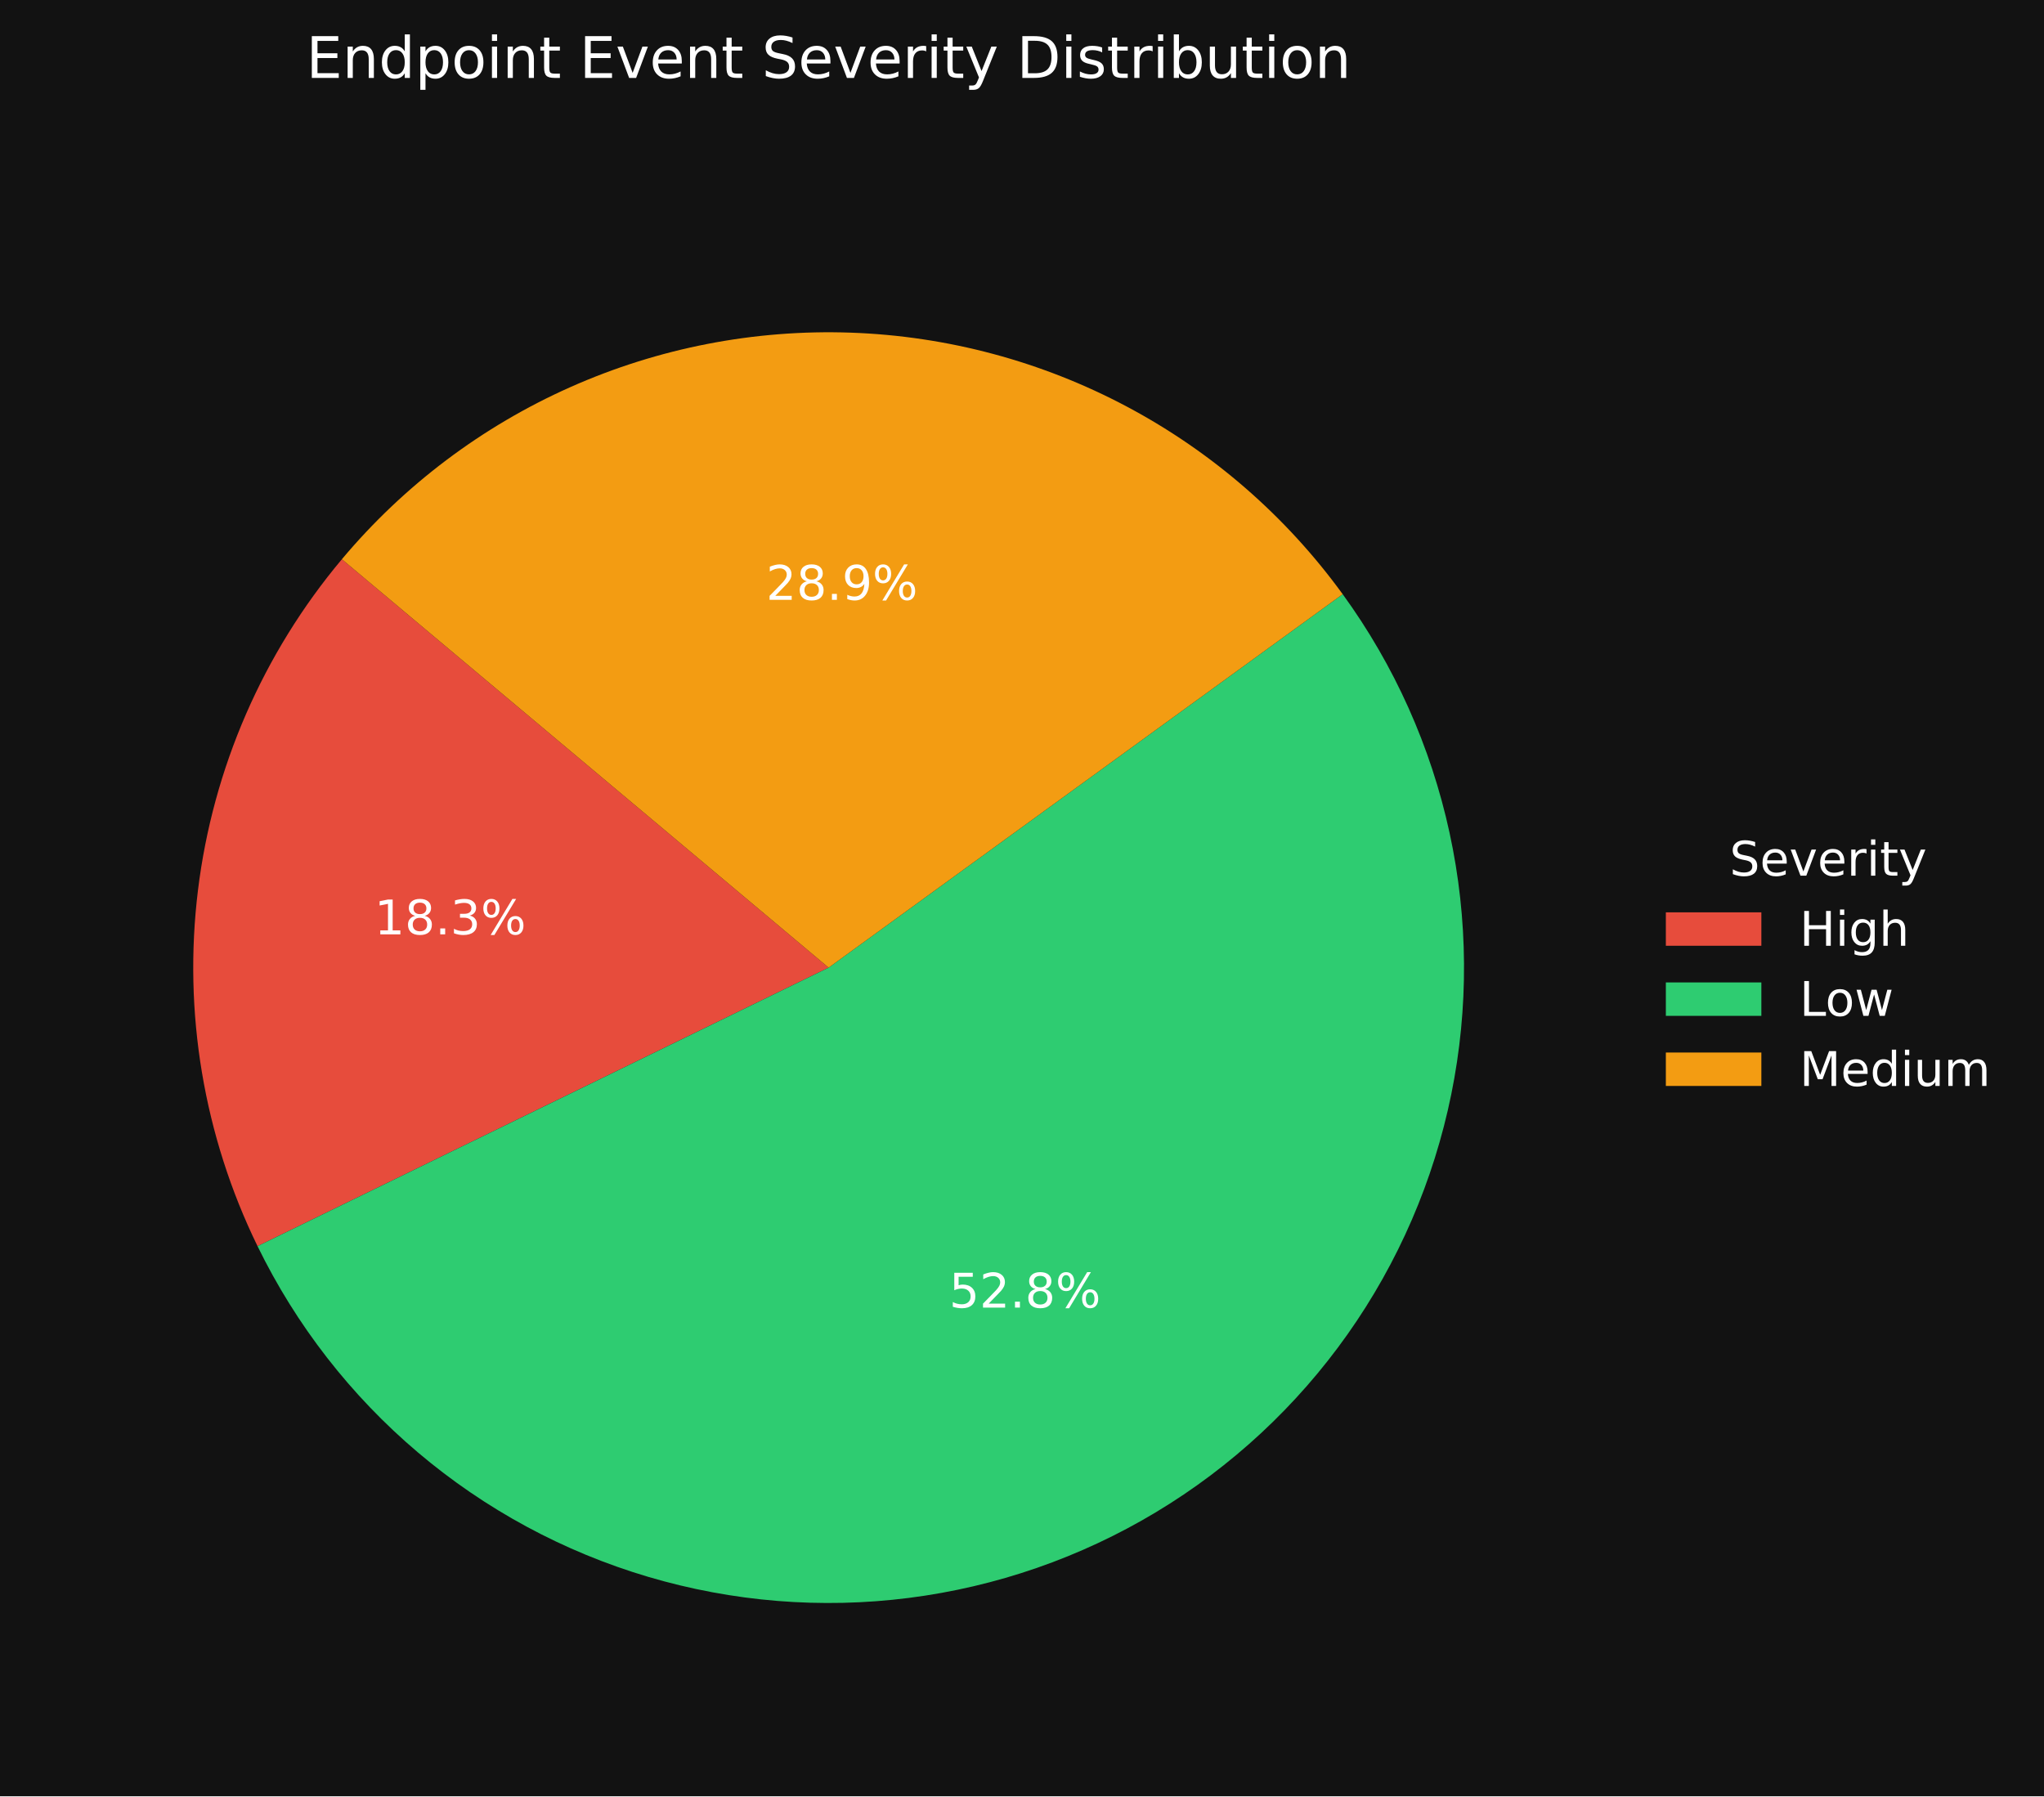
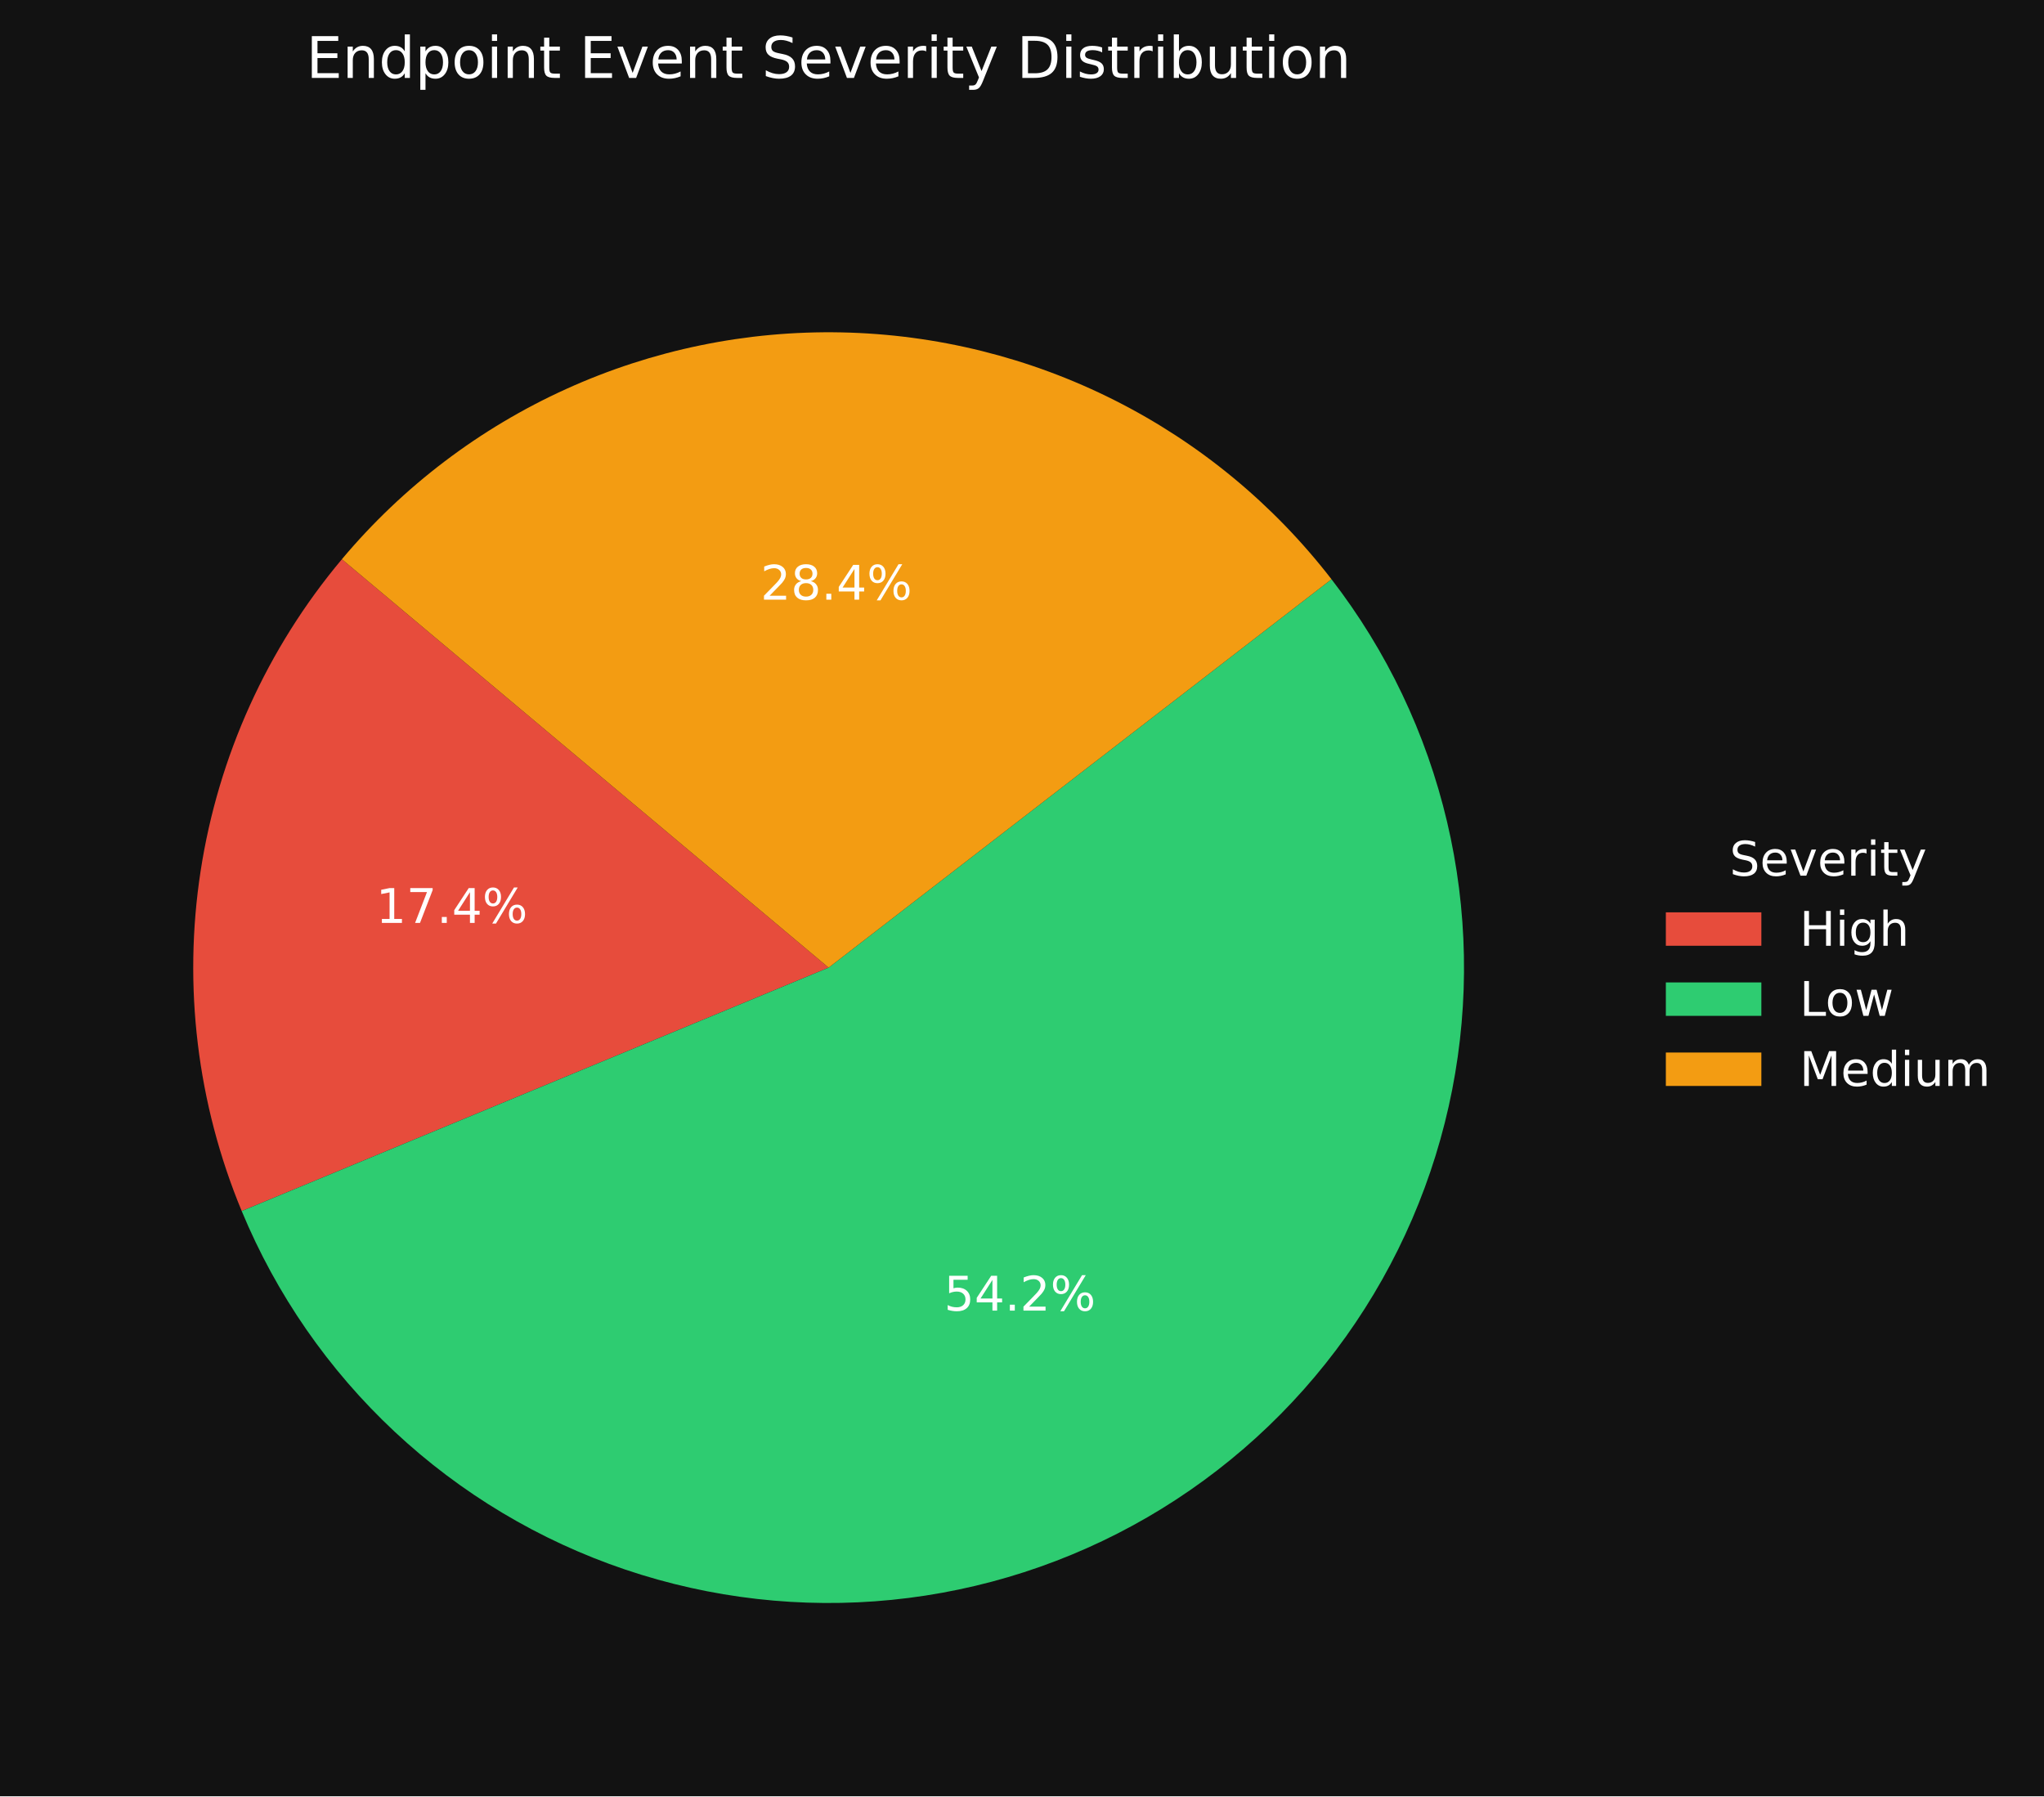
<svg xmlns="http://www.w3.org/2000/svg" xmlns:xlink="http://www.w3.org/1999/xlink" width="428.026pt" height="376.158pt" viewBox="0 0 428.026 376.158" version="1.1">
  <defs>
    <style type="text/css">*{stroke-linejoin: round; stroke-linecap: butt}</style>
  </defs>
  <g id="figure_1">
    <g id="patch_1">
      <path d="M 0 376.158  L 428.026 376.158  L 428.026 -0  L 0 -0  z " style="fill: #121212" />
    </g>
    <g id="axes_1">
      <g id="patch_2">
-         <path d="M 71.593 117.111  C 55.061 136.814 44.59 160.894 41.456 186.423  C 38.321 211.951 42.655 237.849 53.93 260.966  L 173.52 202.638  z " style="fill: #e74c3c" />
+         <path d="M 71.593 117.111  C 55.942 135.764 45.707 158.36 42.008 182.427  C 38.309 206.494 41.287 231.121 50.616 253.613  L 173.52 202.638  z " style="fill: #e74c3c" />
      </g>
      <g id="patch_3">
-         <path d="M 53.93 260.966  C 62.018 277.549 73.468 292.27 87.549 304.191  C 101.631 316.112 118.04 324.975 135.73 330.215  C 153.42 335.455 172.009 336.959 190.312 334.63  C 208.614 332.302 226.234 326.192 242.049 316.689  C 257.864 307.187 271.531 294.498 282.179 279.431  C 292.827 264.364 300.226 247.245 303.905 229.165  C 307.583 211.085 307.461 192.437 303.546 174.407  C 299.632 156.377 292.009 139.356 281.165 124.43  L 173.52 202.638  z " style="fill: #2ecc71" />
+         <path d="M 50.616 253.613  C 57.877 271.121 68.797 286.878 82.642 299.824  C 96.487 312.77 112.939 322.61 130.895 328.682  C 148.851 334.754 167.899 336.92 186.759 335.034  C 205.62 333.148 223.862 327.253 240.26 317.746  C 256.657 308.238 270.836 295.335 281.843 279.904  C 292.85 264.473 300.434 246.866 304.085 228.266  C 307.735 209.667 307.37 190.499 303.013 172.052  C 298.656 153.605 290.407 136.3 278.819 121.3  L 173.52 202.638  z " style="fill: #2ecc71" />
      </g>
      <g id="patch_4">
-         <path d="M 281.165 124.43  C 269.284 108.078 253.832 94.646 235.986 85.157  C 218.14 75.668 198.364 70.369 178.164 69.663  C 157.964 68.958 137.866 72.864 119.401 81.085  C 100.936 89.306 84.585 101.628 71.593 117.111  L 173.52 202.638  z " style="fill: #f39c12" />
+         <path d="M 278.819 121.3  C 266.665 105.565 251.137 92.753 233.381 83.808  C 215.624 74.863 196.087 70.011 176.209 69.609  C 156.331 69.208 136.613 73.266 118.509 81.486  C 100.406 89.706 84.373 101.881 71.593 117.111  L 173.52 202.638  z " style="fill: #f39c12" />
      </g>
      <g id="matplotlib.axis_1" />
      <g id="matplotlib.axis_2" />
      <g id="text_1">
-         <g style="fill: #ffffff" transform="translate(78.39787 195.6682) scale(0.1 -0.1)">
+         <g style="fill: #ffffff" transform="translate(78.72916 193.2711) scale(0.1 -0.1)">
          <defs>
            <path id="DejaVuSans-31" d="M 794 531  L 1825 531  L 1825 4091  L 703 3866  L 703 4441  L 1819 4666  L 2450 4666  L 2450 531  L 3481 531  L 3481 0  L 794 0  L 794 531  z " transform="scale(0.015625)" />
-             <path id="DejaVuSans-38" d="M 2034 2216  Q 1584 2216 1326 1975  Q 1069 1734 1069 1313  Q 1069 891 1326 650  Q 1584 409 2034 409  Q 2484 409 2743 651  Q 3003 894 3003 1313  Q 3003 1734 2745 1975  Q 2488 2216 2034 2216  z M 1403 2484  Q 997 2584 770 2862  Q 544 3141 544 3541  Q 544 4100 942 4425  Q 1341 4750 2034 4750  Q 2731 4750 3128 4425  Q 3525 4100 3525 3541  Q 3525 3141 3298 2862  Q 3072 2584 2669 2484  Q 3125 2378 3379 2068  Q 3634 1759 3634 1313  Q 3634 634 3220 271  Q 2806 -91 2034 -91  Q 1263 -91 848 271  Q 434 634 434 1313  Q 434 1759 690 2068  Q 947 2378 1403 2484  z M 1172 3481  Q 1172 3119 1398 2916  Q 1625 2713 2034 2713  Q 2441 2713 2670 2916  Q 2900 3119 2900 3481  Q 2900 3844 2670 4047  Q 2441 4250 2034 4250  Q 1625 4250 1398 4047  Q 1172 3844 1172 3481  z " transform="scale(0.015625)" />
+             <path id="DejaVuSans-37" d="M 525 4666  L 3525 4666  L 3525 4397  L 1831 0  L 1172 0  L 2766 4134  L 525 4134  L 525 4666  z " transform="scale(0.015625)" />
            <path id="DejaVuSans-2e" d="M 684 794  L 1344 794  L 1344 0  L 684 0  L 684 794  z " transform="scale(0.015625)" />
-             <path id="DejaVuSans-33" d="M 2597 2516  Q 3050 2419 3304 2112  Q 3559 1806 3559 1356  Q 3559 666 3084 287  Q 2609 -91 1734 -91  Q 1441 -91 1130 -33  Q 819 25 488 141  L 488 750  Q 750 597 1062 519  Q 1375 441 1716 441  Q 2309 441 2620 675  Q 2931 909 2931 1356  Q 2931 1769 2642 2001  Q 2353 2234 1838 2234  L 1294 2234  L 1294 2753  L 1863 2753  Q 2328 2753 2575 2939  Q 2822 3125 2822 3475  Q 2822 3834 2567 4026  Q 2313 4219 1838 4219  Q 1578 4219 1281 4162  Q 984 4106 628 3988  L 628 4550  Q 988 4650 1302 4700  Q 1616 4750 1894 4750  Q 2613 4750 3031 4423  Q 3450 4097 3450 3541  Q 3450 3153 3228 2886  Q 3006 2619 2597 2516  z " transform="scale(0.015625)" />
+             <path id="DejaVuSans-34" d="M 2419 4116  L 825 1625  L 2419 1625  L 2419 4116  z M 2253 4666  L 3047 4666  L 3047 1625  L 3713 1625  L 3713 1100  L 3047 1100  L 3047 0  L 2419 0  L 2419 1100  L 313 1100  L 313 1709  L 2253 4666  z " transform="scale(0.015625)" />
            <path id="DejaVuSans-25" d="M 4653 2053  Q 4381 2053 4226 1822  Q 4072 1591 4072 1178  Q 4072 772 4226 539  Q 4381 306 4653 306  Q 4919 306 5073 539  Q 5228 772 5228 1178  Q 5228 1588 5073 1820  Q 4919 2053 4653 2053  z M 4653 2450  Q 5147 2450 5437 2106  Q 5728 1763 5728 1178  Q 5728 594 5436 251  Q 5144 -91 4653 -91  Q 4153 -91 3862 251  Q 3572 594 3572 1178  Q 3572 1766 3864 2108  Q 4156 2450 4653 2450  z M 1428 4353  Q 1159 4353 1004 4120  Q 850 3888 850 3481  Q 850 3069 1003 2837  Q 1156 2606 1428 2606  Q 1700 2606 1854 2837  Q 2009 3069 2009 3481  Q 2009 3884 1853 4118  Q 1697 4353 1428 4353  z M 4250 4750  L 4750 4750  L 1831 -91  L 1331 -91  L 4250 4750  z M 1428 4750  Q 1922 4750 2215 4408  Q 2509 4066 2509 3481  Q 2509 2891 2217 2550  Q 1925 2209 1428 2209  Q 931 2209 642 2551  Q 353 2894 353 3481  Q 353 4063 643 4406  Q 934 4750 1428 4750  z " transform="scale(0.015625)" />
          </defs>
          <use xlink:href="#DejaVuSans-31" />
-           <use xlink:href="#DejaVuSans-38" transform="translate(63.62305 0)" />
+           <use xlink:href="#DejaVuSans-37" transform="translate(63.62305 0)" />
          <use xlink:href="#DejaVuSans-2e" transform="translate(127.2461 0)" />
-           <use xlink:href="#DejaVuSans-33" transform="translate(159.0332 0)" />
+           <use xlink:href="#DejaVuSans-34" transform="translate(159.0332 0)" />
          <use xlink:href="#DejaVuSans-25" transform="translate(222.6562 0)" />
        </g>
      </g>
      <g id="text_2">
-         <g style="fill: #ffffff" transform="translate(198.7538 273.8282) scale(0.1 -0.1)">
+         <g style="fill: #ffffff" transform="translate(197.6802 274.462) scale(0.1 -0.1)">
          <defs>
            <path id="DejaVuSans-35" d="M 691 4666  L 3169 4666  L 3169 4134  L 1269 4134  L 1269 2991  Q 1406 3038 1543 3061  Q 1681 3084 1819 3084  Q 2600 3084 3056 2656  Q 3513 2228 3513 1497  Q 3513 744 3044 326  Q 2575 -91 1722 -91  Q 1428 -91 1123 -41  Q 819 9 494 109  L 494 744  Q 775 591 1075 516  Q 1375 441 1709 441  Q 2250 441 2565 725  Q 2881 1009 2881 1497  Q 2881 1984 2565 2268  Q 2250 2553 1709 2553  Q 1456 2553 1204 2497  Q 953 2441 691 2322  L 691 4666  z " transform="scale(0.015625)" />
            <path id="DejaVuSans-32" d="M 1228 531  L 3431 531  L 3431 0  L 469 0  L 469 531  Q 828 903 1448 1529  Q 2069 2156 2228 2338  Q 2531 2678 2651 2914  Q 2772 3150 2772 3378  Q 2772 3750 2511 3984  Q 2250 4219 1831 4219  Q 1534 4219 1204 4116  Q 875 4013 500 3803  L 500 4441  Q 881 4594 1212 4672  Q 1544 4750 1819 4750  Q 2544 4750 2975 4387  Q 3406 4025 3406 3419  Q 3406 3131 3298 2873  Q 3191 2616 2906 2266  Q 2828 2175 2409 1742  Q 1991 1309 1228 531  z " transform="scale(0.015625)" />
          </defs>
          <use xlink:href="#DejaVuSans-35" />
-           <use xlink:href="#DejaVuSans-32" transform="translate(63.62305 0)" />
+           <use xlink:href="#DejaVuSans-34" transform="translate(63.62305 0)" />
          <use xlink:href="#DejaVuSans-2e" transform="translate(127.2461 0)" />
-           <use xlink:href="#DejaVuSans-38" transform="translate(159.0332 0)" />
+           <use xlink:href="#DejaVuSans-32" transform="translate(159.0332 0)" />
          <use xlink:href="#DejaVuSans-25" transform="translate(222.6562 0)" />
        </g>
      </g>
      <g id="text_3">
-         <g style="fill: #ffffff" transform="translate(160.4225 125.6125) scale(0.1 -0.1)">
+         <g style="fill: #ffffff" transform="translate(159.2496 125.5802) scale(0.1 -0.1)">
          <defs>
-             <path id="DejaVuSans-39" d="M 703 97  L 703 672  Q 941 559 1184 500  Q 1428 441 1663 441  Q 2288 441 2617 861  Q 2947 1281 2994 2138  Q 2813 1869 2534 1725  Q 2256 1581 1919 1581  Q 1219 1581 811 2004  Q 403 2428 403 3163  Q 403 3881 828 4315  Q 1253 4750 1959 4750  Q 2769 4750 3195 4129  Q 3622 3509 3622 2328  Q 3622 1225 3098 567  Q 2575 -91 1691 -91  Q 1453 -91 1209 -44  Q 966 3 703 97  z M 1959 2075  Q 2384 2075 2632 2365  Q 2881 2656 2881 3163  Q 2881 3666 2632 3958  Q 2384 4250 1959 4250  Q 1534 4250 1286 3958  Q 1038 3666 1038 3163  Q 1038 2656 1286 2365  Q 1534 2075 1959 2075  z " transform="scale(0.015625)" />
+             <path id="DejaVuSans-38" d="M 2034 2216  Q 1584 2216 1326 1975  Q 1069 1734 1069 1313  Q 1069 891 1326 650  Q 1584 409 2034 409  Q 2484 409 2743 651  Q 3003 894 3003 1313  Q 3003 1734 2745 1975  Q 2488 2216 2034 2216  z M 1403 2484  Q 997 2584 770 2862  Q 544 3141 544 3541  Q 544 4100 942 4425  Q 1341 4750 2034 4750  Q 2731 4750 3128 4425  Q 3525 4100 3525 3541  Q 3525 3141 3298 2862  Q 3072 2584 2669 2484  Q 3125 2378 3379 2068  Q 3634 1759 3634 1313  Q 3634 634 3220 271  Q 2806 -91 2034 -91  Q 1263 -91 848 271  Q 434 634 434 1313  Q 434 1759 690 2068  Q 947 2378 1403 2484  z M 1172 3481  Q 1172 3119 1398 2916  Q 1625 2713 2034 2713  Q 2441 2713 2670 2916  Q 2900 3119 2900 3481  Q 2900 3844 2670 4047  Q 2441 4250 2034 4250  Q 1625 4250 1398 4047  Q 1172 3844 1172 3481  z " transform="scale(0.015625)" />
          </defs>
          <use xlink:href="#DejaVuSans-32" />
          <use xlink:href="#DejaVuSans-38" transform="translate(63.62305 0)" />
          <use xlink:href="#DejaVuSans-2e" transform="translate(127.2461 0)" />
-           <use xlink:href="#DejaVuSans-39" transform="translate(159.0332 0)" />
+           <use xlink:href="#DejaVuSans-34" transform="translate(159.0332 0)" />
          <use xlink:href="#DejaVuSans-25" transform="translate(222.6562 0)" />
        </g>
      </g>
      <g id="text_4">
        <g style="fill: #ffffff" transform="translate(64.12219 16.31812) scale(0.12 -0.12)">
          <defs>
            <path id="DejaVuSans-45" d="M 628 4666  L 3578 4666  L 3578 4134  L 1259 4134  L 1259 2753  L 3481 2753  L 3481 2222  L 1259 2222  L 1259 531  L 3634 531  L 3634 0  L 628 0  L 628 4666  z " transform="scale(0.015625)" />
            <path id="DejaVuSans-6e" d="M 3513 2113  L 3513 0  L 2938 0  L 2938 2094  Q 2938 2591 2744 2837  Q 2550 3084 2163 3084  Q 1697 3084 1428 2787  Q 1159 2491 1159 1978  L 1159 0  L 581 0  L 581 3500  L 1159 3500  L 1159 2956  Q 1366 3272 1645 3428  Q 1925 3584 2291 3584  Q 2894 3584 3203 3211  Q 3513 2838 3513 2113  z " transform="scale(0.015625)" />
            <path id="DejaVuSans-64" d="M 2906 2969  L 2906 4863  L 3481 4863  L 3481 0  L 2906 0  L 2906 525  Q 2725 213 2448 61  Q 2172 -91 1784 -91  Q 1150 -91 751 415  Q 353 922 353 1747  Q 353 2572 751 3078  Q 1150 3584 1784 3584  Q 2172 3584 2448 3432  Q 2725 3281 2906 2969  z M 947 1747  Q 947 1113 1208 752  Q 1469 391 1925 391  Q 2381 391 2643 752  Q 2906 1113 2906 1747  Q 2906 2381 2643 2742  Q 2381 3103 1925 3103  Q 1469 3103 1208 2742  Q 947 2381 947 1747  z " transform="scale(0.015625)" />
            <path id="DejaVuSans-70" d="M 1159 525  L 1159 -1331  L 581 -1331  L 581 3500  L 1159 3500  L 1159 2969  Q 1341 3281 1617 3432  Q 1894 3584 2278 3584  Q 2916 3584 3314 3078  Q 3713 2572 3713 1747  Q 3713 922 3314 415  Q 2916 -91 2278 -91  Q 1894 -91 1617 61  Q 1341 213 1159 525  z M 3116 1747  Q 3116 2381 2855 2742  Q 2594 3103 2138 3103  Q 1681 3103 1420 2742  Q 1159 2381 1159 1747  Q 1159 1113 1420 752  Q 1681 391 2138 391  Q 2594 391 2855 752  Q 3116 1113 3116 1747  z " transform="scale(0.015625)" />
            <path id="DejaVuSans-6f" d="M 1959 3097  Q 1497 3097 1228 2736  Q 959 2375 959 1747  Q 959 1119 1226 758  Q 1494 397 1959 397  Q 2419 397 2687 759  Q 2956 1122 2956 1747  Q 2956 2369 2687 2733  Q 2419 3097 1959 3097  z M 1959 3584  Q 2709 3584 3137 3096  Q 3566 2609 3566 1747  Q 3566 888 3137 398  Q 2709 -91 1959 -91  Q 1206 -91 779 398  Q 353 888 353 1747  Q 353 2609 779 3096  Q 1206 3584 1959 3584  z " transform="scale(0.015625)" />
            <path id="DejaVuSans-69" d="M 603 3500  L 1178 3500  L 1178 0  L 603 0  L 603 3500  z M 603 4863  L 1178 4863  L 1178 4134  L 603 4134  L 603 4863  z " transform="scale(0.015625)" />
            <path id="DejaVuSans-74" d="M 1172 4494  L 1172 3500  L 2356 3500  L 2356 3053  L 1172 3053  L 1172 1153  Q 1172 725 1289 603  Q 1406 481 1766 481  L 2356 481  L 2356 0  L 1766 0  Q 1100 0 847 248  Q 594 497 594 1153  L 594 3053  L 172 3053  L 172 3500  L 594 3500  L 594 4494  L 1172 4494  z " transform="scale(0.015625)" />
            <path id="DejaVuSans-20" transform="scale(0.015625)" />
            <path id="DejaVuSans-76" d="M 191 3500  L 800 3500  L 1894 563  L 2988 3500  L 3597 3500  L 2284 0  L 1503 0  L 191 3500  z " transform="scale(0.015625)" />
            <path id="DejaVuSans-65" d="M 3597 1894  L 3597 1613  L 953 1613  Q 991 1019 1311 708  Q 1631 397 2203 397  Q 2534 397 2845 478  Q 3156 559 3463 722  L 3463 178  Q 3153 47 2828 -22  Q 2503 -91 2169 -91  Q 1331 -91 842 396  Q 353 884 353 1716  Q 353 2575 817 3079  Q 1281 3584 2069 3584  Q 2775 3584 3186 3129  Q 3597 2675 3597 1894  z M 3022 2063  Q 3016 2534 2758 2815  Q 2500 3097 2075 3097  Q 1594 3097 1305 2825  Q 1016 2553 972 2059  L 3022 2063  z " transform="scale(0.015625)" />
            <path id="DejaVuSans-53" d="M 3425 4513  L 3425 3897  Q 3066 4069 2747 4153  Q 2428 4238 2131 4238  Q 1616 4238 1336 4038  Q 1056 3838 1056 3469  Q 1056 3159 1242 3001  Q 1428 2844 1947 2747  L 2328 2669  Q 3034 2534 3370 2195  Q 3706 1856 3706 1288  Q 3706 609 3251 259  Q 2797 -91 1919 -91  Q 1588 -91 1214 -16  Q 841 59 441 206  L 441 856  Q 825 641 1194 531  Q 1563 422 1919 422  Q 2459 422 2753 634  Q 3047 847 3047 1241  Q 3047 1584 2836 1778  Q 2625 1972 2144 2069  L 1759 2144  Q 1053 2284 737 2584  Q 422 2884 422 3419  Q 422 4038 858 4394  Q 1294 4750 2059 4750  Q 2388 4750 2728 4690  Q 3069 4631 3425 4513  z " transform="scale(0.015625)" />
            <path id="DejaVuSans-72" d="M 2631 2963  Q 2534 3019 2420 3045  Q 2306 3072 2169 3072  Q 1681 3072 1420 2755  Q 1159 2438 1159 1844  L 1159 0  L 581 0  L 581 3500  L 1159 3500  L 1159 2956  Q 1341 3275 1631 3429  Q 1922 3584 2338 3584  Q 2397 3584 2469 3576  Q 2541 3569 2628 3553  L 2631 2963  z " transform="scale(0.015625)" />
            <path id="DejaVuSans-79" d="M 2059 -325  Q 1816 -950 1584 -1140  Q 1353 -1331 966 -1331  L 506 -1331  L 506 -850  L 844 -850  Q 1081 -850 1212 -737  Q 1344 -625 1503 -206  L 1606 56  L 191 3500  L 800 3500  L 1894 763  L 2988 3500  L 3597 3500  L 2059 -325  z " transform="scale(0.015625)" />
            <path id="DejaVuSans-44" d="M 1259 4147  L 1259 519  L 2022 519  Q 2988 519 3436 956  Q 3884 1394 3884 2338  Q 3884 3275 3436 3711  Q 2988 4147 2022 4147  L 1259 4147  z M 628 4666  L 1925 4666  Q 3281 4666 3915 4102  Q 4550 3538 4550 2338  Q 4550 1131 3912 565  Q 3275 0 1925 0  L 628 0  L 628 4666  z " transform="scale(0.015625)" />
            <path id="DejaVuSans-73" d="M 2834 3397  L 2834 2853  Q 2591 2978 2328 3040  Q 2066 3103 1784 3103  Q 1356 3103 1142 2972  Q 928 2841 928 2578  Q 928 2378 1081 2264  Q 1234 2150 1697 2047  L 1894 2003  Q 2506 1872 2764 1633  Q 3022 1394 3022 966  Q 3022 478 2636 193  Q 2250 -91 1575 -91  Q 1294 -91 989 -36  Q 684 19 347 128  L 347 722  Q 666 556 975 473  Q 1284 391 1588 391  Q 1994 391 2212 530  Q 2431 669 2431 922  Q 2431 1156 2273 1281  Q 2116 1406 1581 1522  L 1381 1569  Q 847 1681 609 1914  Q 372 2147 372 2553  Q 372 3047 722 3315  Q 1072 3584 1716 3584  Q 2034 3584 2315 3537  Q 2597 3491 2834 3397  z " transform="scale(0.015625)" />
            <path id="DejaVuSans-62" d="M 3116 1747  Q 3116 2381 2855 2742  Q 2594 3103 2138 3103  Q 1681 3103 1420 2742  Q 1159 2381 1159 1747  Q 1159 1113 1420 752  Q 1681 391 2138 391  Q 2594 391 2855 752  Q 3116 1113 3116 1747  z M 1159 2969  Q 1341 3281 1617 3432  Q 1894 3584 2278 3584  Q 2916 3584 3314 3078  Q 3713 2572 3713 1747  Q 3713 922 3314 415  Q 2916 -91 2278 -91  Q 1894 -91 1617 61  Q 1341 213 1159 525  L 1159 0  L 581 0  L 581 4863  L 1159 4863  L 1159 2969  z " transform="scale(0.015625)" />
            <path id="DejaVuSans-75" d="M 544 1381  L 544 3500  L 1119 3500  L 1119 1403  Q 1119 906 1312 657  Q 1506 409 1894 409  Q 2359 409 2629 706  Q 2900 1003 2900 1516  L 2900 3500  L 3475 3500  L 3475 0  L 2900 0  L 2900 538  Q 2691 219 2414 64  Q 2138 -91 1772 -91  Q 1169 -91 856 284  Q 544 659 544 1381  z M 1991 3584  L 1991 3584  z " transform="scale(0.015625)" />
          </defs>
          <use xlink:href="#DejaVuSans-45" />
          <use xlink:href="#DejaVuSans-6e" transform="translate(63.18359 0)" />
          <use xlink:href="#DejaVuSans-64" transform="translate(126.5625 0)" />
          <use xlink:href="#DejaVuSans-70" transform="translate(190.0391 0)" />
          <use xlink:href="#DejaVuSans-6f" transform="translate(253.5156 0)" />
          <use xlink:href="#DejaVuSans-69" transform="translate(314.6973 0)" />
          <use xlink:href="#DejaVuSans-6e" transform="translate(342.4805 0)" />
          <use xlink:href="#DejaVuSans-74" transform="translate(405.8594 0)" />
          <use xlink:href="#DejaVuSans-20" transform="translate(445.0684 0)" />
          <use xlink:href="#DejaVuSans-45" transform="translate(476.8555 0)" />
          <use xlink:href="#DejaVuSans-76" transform="translate(540.0391 0)" />
          <use xlink:href="#DejaVuSans-65" transform="translate(599.2188 0)" />
          <use xlink:href="#DejaVuSans-6e" transform="translate(660.7422 0)" />
          <use xlink:href="#DejaVuSans-74" transform="translate(724.1211 0)" />
          <use xlink:href="#DejaVuSans-20" transform="translate(763.3301 0)" />
          <use xlink:href="#DejaVuSans-53" transform="translate(795.1172 0)" />
          <use xlink:href="#DejaVuSans-65" transform="translate(858.5938 0)" />
          <use xlink:href="#DejaVuSans-76" transform="translate(920.1172 0)" />
          <use xlink:href="#DejaVuSans-65" transform="translate(979.2969 0)" />
          <use xlink:href="#DejaVuSans-72" transform="translate(1040.82 0)" />
          <use xlink:href="#DejaVuSans-69" transform="translate(1081.934 0)" />
          <use xlink:href="#DejaVuSans-74" transform="translate(1109.717 0)" />
          <use xlink:href="#DejaVuSans-79" transform="translate(1148.926 0)" />
          <use xlink:href="#DejaVuSans-20" transform="translate(1208.105 0)" />
          <use xlink:href="#DejaVuSans-44" transform="translate(1239.893 0)" />
          <use xlink:href="#DejaVuSans-69" transform="translate(1316.895 0)" />
          <use xlink:href="#DejaVuSans-73" transform="translate(1344.678 0)" />
          <use xlink:href="#DejaVuSans-74" transform="translate(1396.777 0)" />
          <use xlink:href="#DejaVuSans-72" transform="translate(1435.986 0)" />
          <use xlink:href="#DejaVuSans-69" transform="translate(1477.1 0)" />
          <use xlink:href="#DejaVuSans-62" transform="translate(1504.883 0)" />
          <use xlink:href="#DejaVuSans-75" transform="translate(1568.359 0)" />
          <use xlink:href="#DejaVuSans-74" transform="translate(1631.738 0)" />
          <use xlink:href="#DejaVuSans-69" transform="translate(1670.947 0)" />
          <use xlink:href="#DejaVuSans-6f" transform="translate(1698.73 0)" />
          <use xlink:href="#DejaVuSans-6e" transform="translate(1759.912 0)" />
        </g>
      </g>
      <g id="legend_1">
        <g id="text_5">
          <g style="fill: #ffffff" transform="translate(362.1822 183.3803) scale(0.1 -0.1)">
            <use xlink:href="#DejaVuSans-53" />
            <use xlink:href="#DejaVuSans-65" transform="translate(63.47656 0)" />
            <use xlink:href="#DejaVuSans-76" transform="translate(125 0)" />
            <use xlink:href="#DejaVuSans-65" transform="translate(184.1797 0)" />
            <use xlink:href="#DejaVuSans-72" transform="translate(245.7031 0)" />
            <use xlink:href="#DejaVuSans-69" transform="translate(286.8164 0)" />
            <use xlink:href="#DejaVuSans-74" transform="translate(314.5996 0)" />
            <use xlink:href="#DejaVuSans-79" transform="translate(353.8086 0)" />
          </g>
        </g>
        <g id="patch_5">
          <path d="M 348.84 198.058  L 368.84 198.058  L 368.84 191.058  L 348.84 191.058  z " style="fill: #e74c3c" />
        </g>
        <g id="text_6">
          <g style="fill: #ffffff" transform="translate(376.84 198.0584) scale(0.1 -0.1)">
            <defs>
              <path id="DejaVuSans-48" d="M 628 4666  L 1259 4666  L 1259 2753  L 3553 2753  L 3553 4666  L 4184 4666  L 4184 0  L 3553 0  L 3553 2222  L 1259 2222  L 1259 0  L 628 0  L 628 4666  z " transform="scale(0.015625)" />
              <path id="DejaVuSans-67" d="M 2906 1791  Q 2906 2416 2648 2759  Q 2391 3103 1925 3103  Q 1463 3103 1205 2759  Q 947 2416 947 1791  Q 947 1169 1205 825  Q 1463 481 1925 481  Q 2391 481 2648 825  Q 2906 1169 2906 1791  z M 3481 434  Q 3481 -459 3084 -895  Q 2688 -1331 1869 -1331  Q 1566 -1331 1297 -1286  Q 1028 -1241 775 -1147  L 775 -588  Q 1028 -725 1275 -790  Q 1522 -856 1778 -856  Q 2344 -856 2625 -561  Q 2906 -266 2906 331  L 2906 616  Q 2728 306 2450 153  Q 2172 0 1784 0  Q 1141 0 747 490  Q 353 981 353 1791  Q 353 2603 747 3093  Q 1141 3584 1784 3584  Q 2172 3584 2450 3431  Q 2728 3278 2906 2969  L 2906 3500  L 3481 3500  L 3481 434  z " transform="scale(0.015625)" />
              <path id="DejaVuSans-68" d="M 3513 2113  L 3513 0  L 2938 0  L 2938 2094  Q 2938 2591 2744 2837  Q 2550 3084 2163 3084  Q 1697 3084 1428 2787  Q 1159 2491 1159 1978  L 1159 0  L 581 0  L 581 4863  L 1159 4863  L 1159 2956  Q 1366 3272 1645 3428  Q 1925 3584 2291 3584  Q 2894 3584 3203 3211  Q 3513 2838 3513 2113  z " transform="scale(0.015625)" />
            </defs>
            <use xlink:href="#DejaVuSans-48" />
            <use xlink:href="#DejaVuSans-69" transform="translate(75.19531 0)" />
            <use xlink:href="#DejaVuSans-67" transform="translate(102.9785 0)" />
            <use xlink:href="#DejaVuSans-68" transform="translate(166.4551 0)" />
          </g>
        </g>
        <g id="patch_6">
          <path d="M 348.84 212.737  L 368.84 212.737  L 368.84 205.737  L 348.84 205.737  z " style="fill: #2ecc71" />
        </g>
        <g id="text_7">
          <g style="fill: #ffffff" transform="translate(376.84 212.7366) scale(0.1 -0.1)">
            <defs>
              <path id="DejaVuSans-4c" d="M 628 4666  L 1259 4666  L 1259 531  L 3531 531  L 3531 0  L 628 0  L 628 4666  z " transform="scale(0.015625)" />
              <path id="DejaVuSans-77" d="M 269 3500  L 844 3500  L 1563 769  L 2278 3500  L 2956 3500  L 3675 769  L 4391 3500  L 4966 3500  L 4050 0  L 3372 0  L 2619 2869  L 1863 0  L 1184 0  L 269 3500  z " transform="scale(0.015625)" />
            </defs>
            <use xlink:href="#DejaVuSans-4c" />
            <use xlink:href="#DejaVuSans-6f" transform="translate(53.96289 0)" />
            <use xlink:href="#DejaVuSans-77" transform="translate(115.1445 0)" />
          </g>
        </g>
        <g id="patch_7">
          <path d="M 348.84 227.415  L 368.84 227.415  L 368.84 220.415  L 348.84 220.415  z " style="fill: #f39c12" />
        </g>
        <g id="text_8">
          <g style="fill: #ffffff" transform="translate(376.84 227.4147) scale(0.1 -0.1)">
            <defs>
              <path id="DejaVuSans-4d" d="M 628 4666  L 1569 4666  L 2759 1491  L 3956 4666  L 4897 4666  L 4897 0  L 4281 0  L 4281 4097  L 3078 897  L 2444 897  L 1241 4097  L 1241 0  L 628 0  L 628 4666  z " transform="scale(0.015625)" />
              <path id="DejaVuSans-6d" d="M 3328 2828  Q 3544 3216 3844 3400  Q 4144 3584 4550 3584  Q 5097 3584 5394 3201  Q 5691 2819 5691 2113  L 5691 0  L 5113 0  L 5113 2094  Q 5113 2597 4934 2840  Q 4756 3084 4391 3084  Q 3944 3084 3684 2787  Q 3425 2491 3425 1978  L 3425 0  L 2847 0  L 2847 2094  Q 2847 2600 2669 2842  Q 2491 3084 2119 3084  Q 1678 3084 1418 2786  Q 1159 2488 1159 1978  L 1159 0  L 581 0  L 581 3500  L 1159 3500  L 1159 2956  Q 1356 3278 1631 3431  Q 1906 3584 2284 3584  Q 2666 3584 2933 3390  Q 3200 3197 3328 2828  z " transform="scale(0.015625)" />
            </defs>
            <use xlink:href="#DejaVuSans-4d" />
            <use xlink:href="#DejaVuSans-65" transform="translate(86.2793 0)" />
            <use xlink:href="#DejaVuSans-64" transform="translate(147.8027 0)" />
            <use xlink:href="#DejaVuSans-69" transform="translate(211.2793 0)" />
            <use xlink:href="#DejaVuSans-75" transform="translate(239.0625 0)" />
            <use xlink:href="#DejaVuSans-6d" transform="translate(302.4414 0)" />
          </g>
        </g>
      </g>
    </g>
  </g>
</svg>
